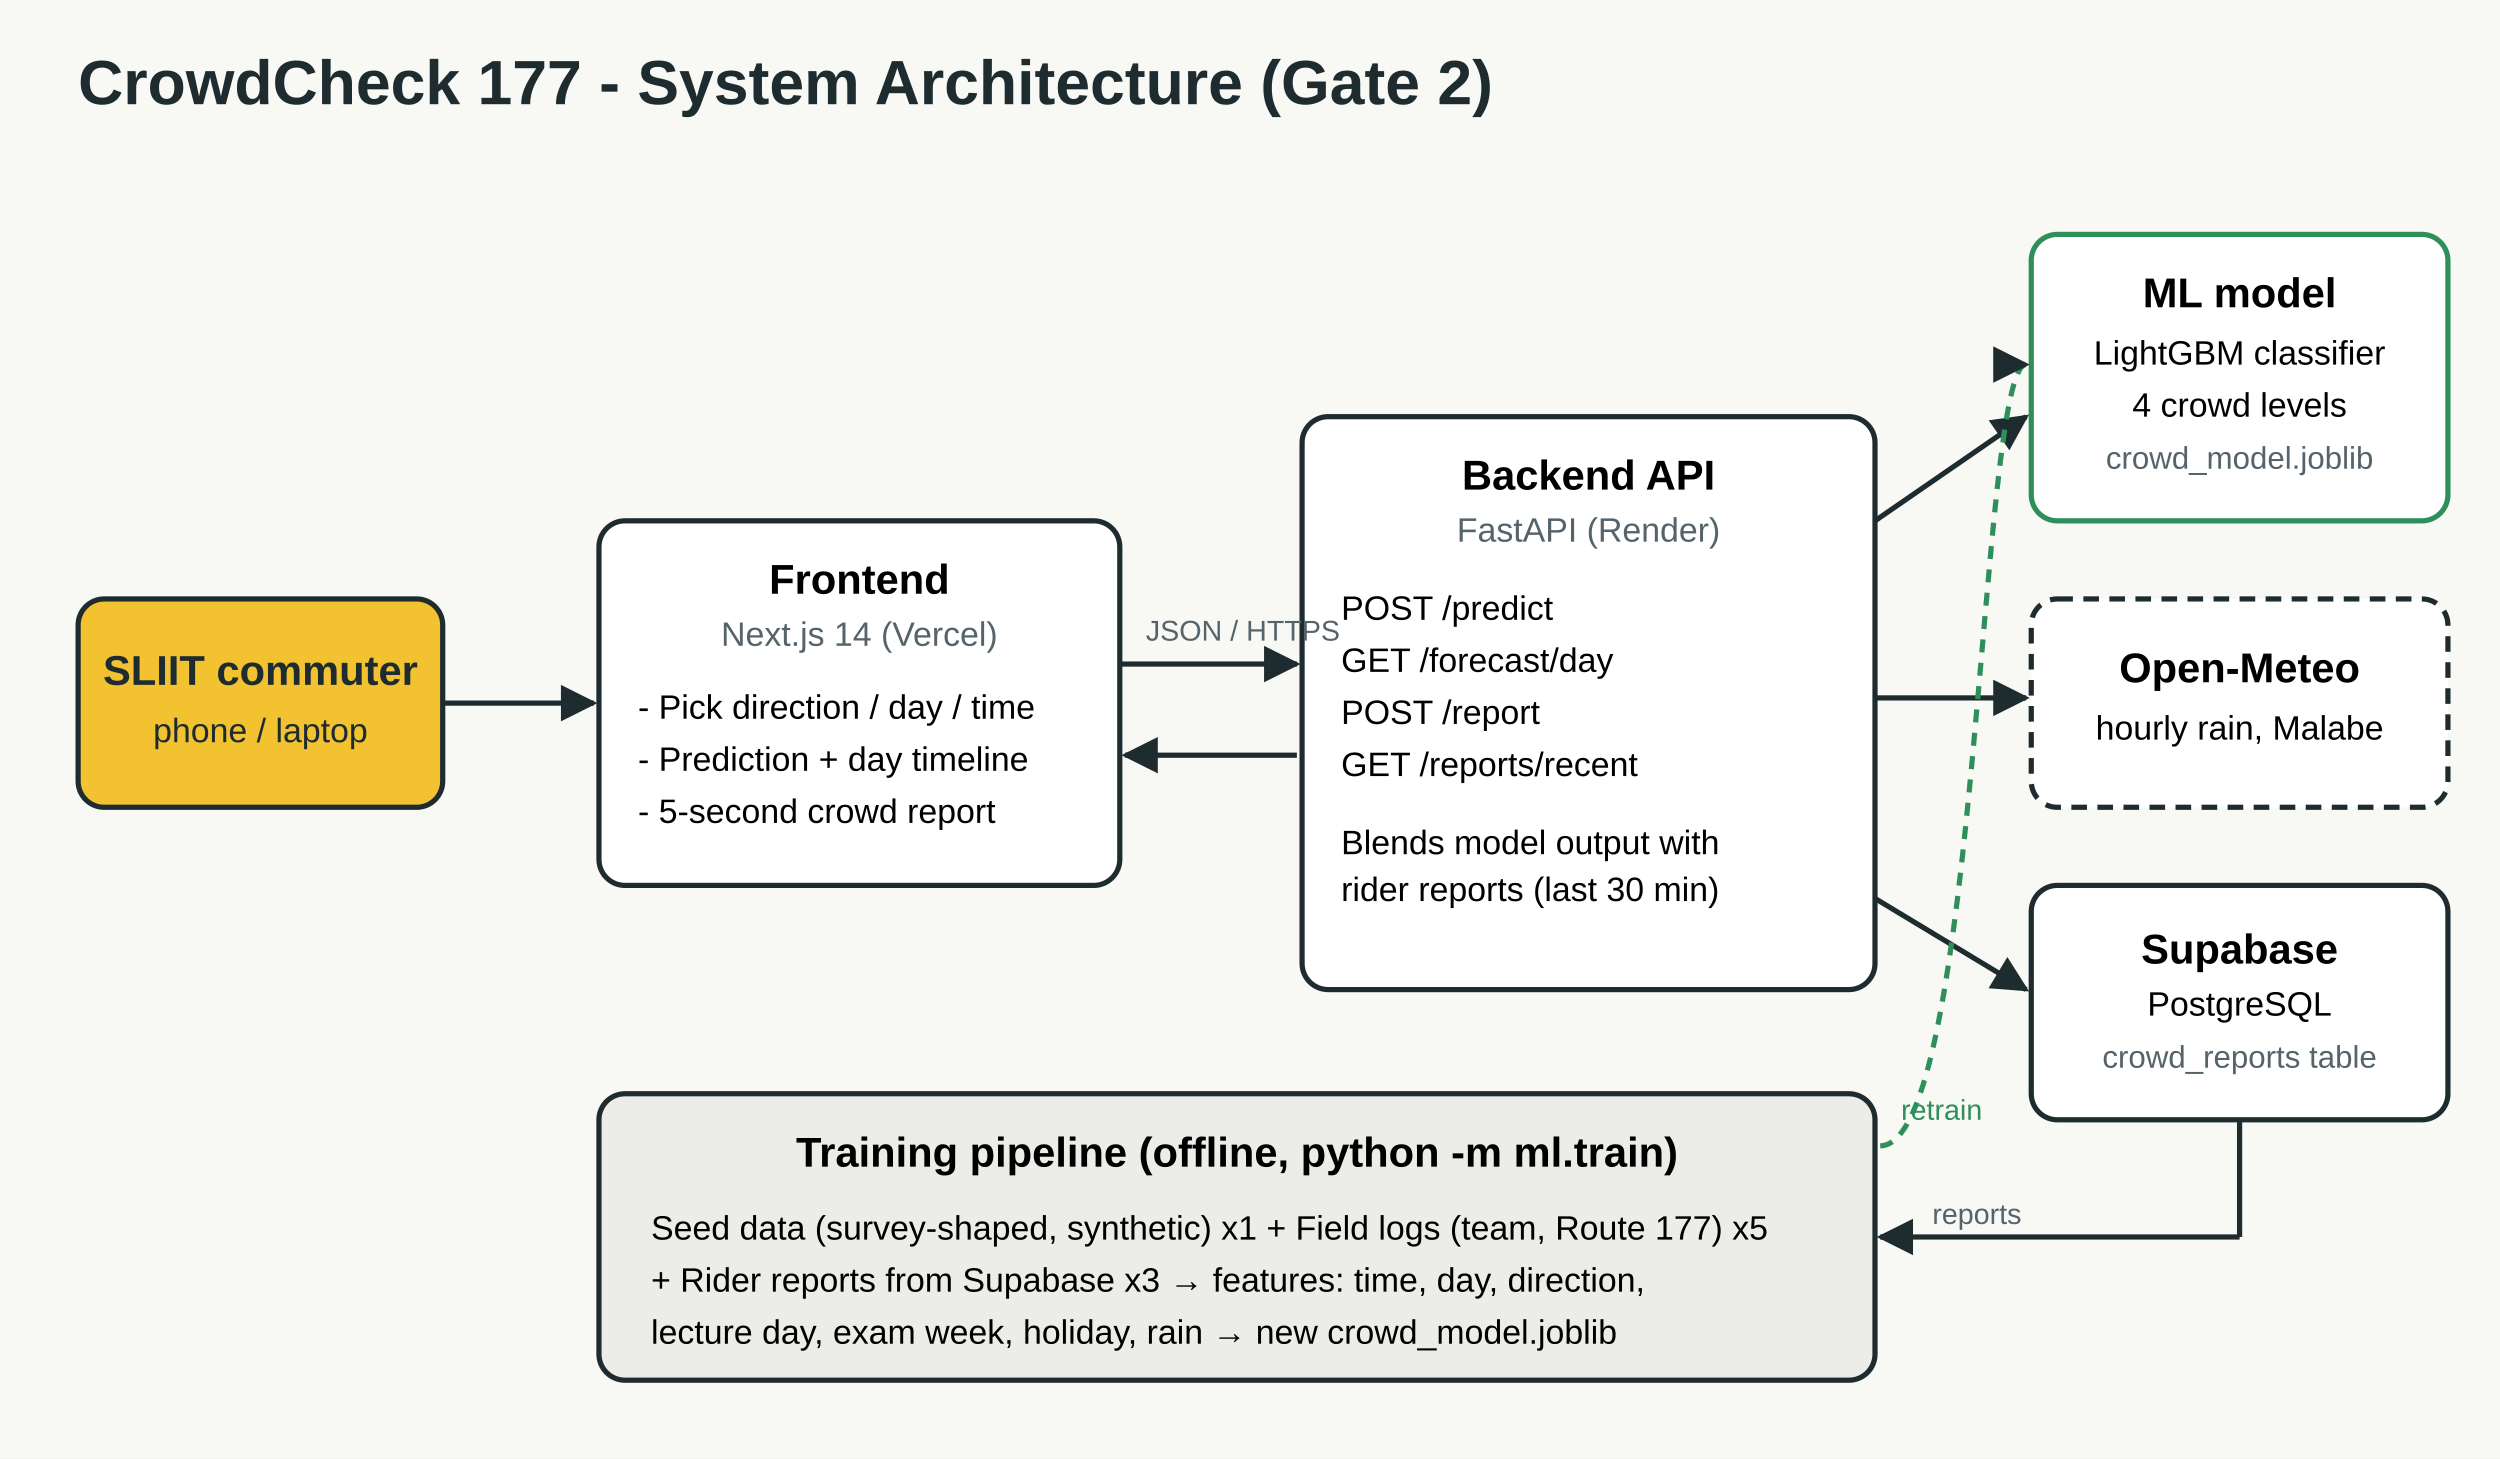
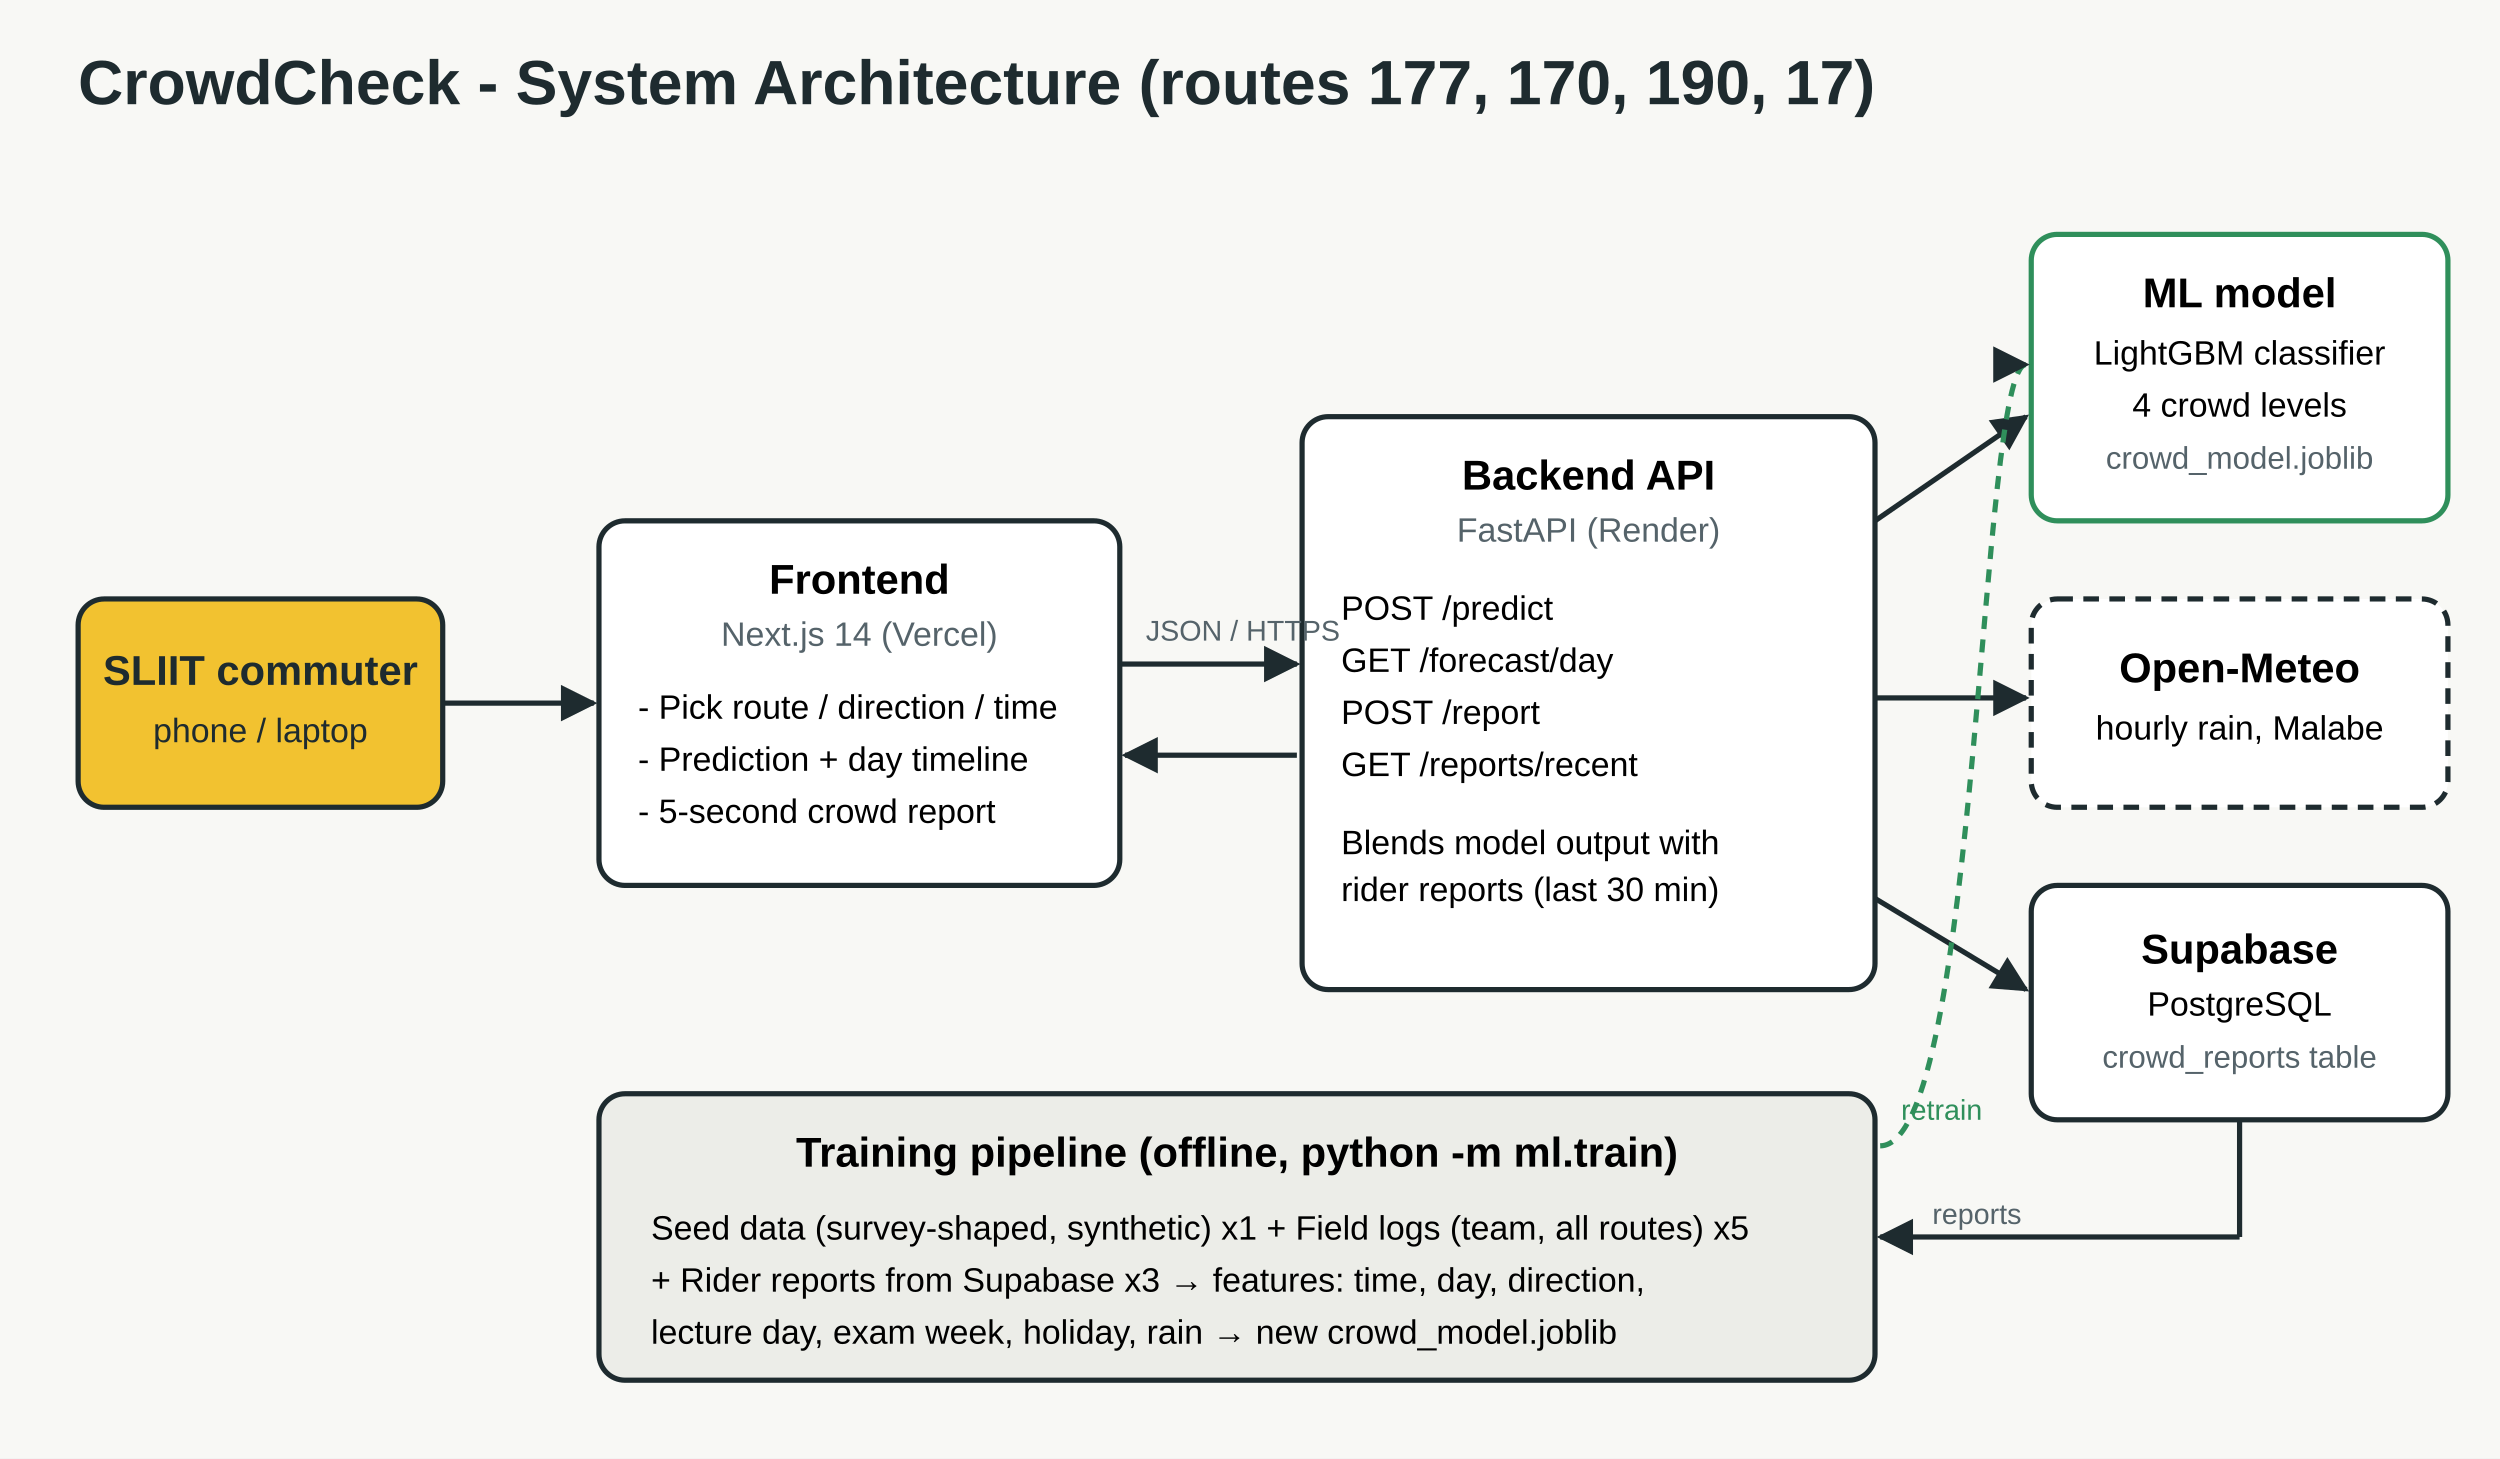
<svg xmlns="http://www.w3.org/2000/svg" viewBox="0 0 960 560" font-family="Arial, sans-serif">
  <defs>
    <marker id="a" viewBox="0 0 10 10" refX="9" refY="5" markerWidth="7" markerHeight="7" orient="auto">
      <path d="M0,0 L10,5 L0,10 z" fill="#1E2B2F" />
    </marker>
  </defs>
  <rect width="960" height="560" fill="#F8F8F5" />
-   <text x="30" y="40" font-size="24" font-weight="bold" fill="#1E2B2F">CrowdCheck 177 - System Architecture (Gate 2)</text>
+   <text x="30" y="40" font-size="24" font-weight="bold" fill="#1E2B2F">CrowdCheck - System Architecture (routes 177, 170, 190, 17)</text>
  <rect x="30" y="230" width="140" height="80" rx="10" fill="#F2C230" stroke="#1E2B2F" stroke-width="2" />
  <text x="100" y="263" font-size="16" font-weight="bold" text-anchor="middle" fill="#1E2B2F">SLIIT commuter</text>
  <text x="100" y="285" font-size="13" text-anchor="middle" fill="#1E2B2F">phone / laptop</text>
  <rect x="230" y="200" width="200" height="140" rx="10" fill="#fff" stroke="#1E2B2F" stroke-width="2" />
  <text x="330" y="228" font-size="16" font-weight="bold" text-anchor="middle">Frontend</text>
  <text x="330" y="248" font-size="13" text-anchor="middle" fill="#55636A">Next.js 14 (Vercel)</text>
-   <text x="245" y="276" font-size="13">- Pick direction / day / time</text>
+   <text x="245" y="276" font-size="13">- Pick route / direction / time</text>
  <text x="245" y="296" font-size="13">- Prediction + day timeline</text>
  <text x="245" y="316" font-size="13">- 5-second crowd report</text>
  <rect x="500" y="160" width="220" height="220" rx="10" fill="#fff" stroke="#1E2B2F" stroke-width="2" />
  <text x="610" y="188" font-size="16" font-weight="bold" text-anchor="middle">Backend API</text>
  <text x="610" y="208" font-size="13" text-anchor="middle" fill="#55636A">FastAPI (Render)</text>
  <text x="515" y="238" font-size="13">POST /predict</text>
  <text x="515" y="258" font-size="13">GET  /forecast/day</text>
  <text x="515" y="278" font-size="13">POST /report</text>
  <text x="515" y="298" font-size="13">GET  /reports/recent</text>
  <text x="515" y="328" font-size="13">Blends model output with</text>
  <text x="515" y="346" font-size="13">rider reports (last 30 min)</text>
  <rect x="780" y="90" width="160" height="110" rx="10" fill="#fff" stroke="#2F8F5B" stroke-width="2" />
  <text x="860" y="118" font-size="16" font-weight="bold" text-anchor="middle">ML model</text>
  <text x="860" y="140" font-size="13" text-anchor="middle">LightGBM classifier</text>
  <text x="860" y="160" font-size="13" text-anchor="middle">4 crowd levels</text>
  <text x="860" y="180" font-size="12" text-anchor="middle" fill="#55636A">crowd_model.joblib</text>
  <rect x="780" y="230" width="160" height="80" rx="10" fill="#fff" stroke="#1E2B2F" stroke-width="2" stroke-dasharray="6 4" />
  <text x="860" y="262" font-size="16" font-weight="bold" text-anchor="middle">Open-Meteo</text>
  <text x="860" y="284" font-size="13" text-anchor="middle">hourly rain, Malabe</text>
  <rect x="780" y="340" width="160" height="90" rx="10" fill="#fff" stroke="#1E2B2F" stroke-width="2" />
  <text x="860" y="370" font-size="16" font-weight="bold" text-anchor="middle">Supabase</text>
  <text x="860" y="390" font-size="13" text-anchor="middle">PostgreSQL</text>
  <text x="860" y="410" font-size="12" text-anchor="middle" fill="#55636A">crowd_reports table</text>
  <rect x="230" y="420" width="490" height="110" rx="10" fill="#ECEDE8" stroke="#1E2B2F" stroke-width="2" />
  <text x="475" y="448" font-size="16" font-weight="bold" text-anchor="middle">Training pipeline (offline, python -m ml.train)</text>
-   <text x="250" y="476" font-size="13">Seed data (survey-shaped, synthetic) x1  +  Field logs (team, Route 177) x5</text>
+   <text x="250" y="476" font-size="13">Seed data (survey-shaped, synthetic) x1  +  Field logs (team, all routes) x5</text>
  <text x="250" y="496" font-size="13">+  Rider reports from Supabase x3   →   features: time, day, direction,</text>
  <text x="250" y="516" font-size="13">lecture day, exam week, holiday, rain   →   new crowd_model.joblib</text>
  <line x1="170" y1="270" x2="228" y2="270" stroke="#1E2B2F" stroke-width="2" marker-end="url(#a)" />
  <line x1="430" y1="255" x2="498" y2="255" stroke="#1E2B2F" stroke-width="2" marker-end="url(#a)" />
  <text x="440" y="246" font-size="11" fill="#55636A">JSON / HTTPS</text>
  <line x1="498" y1="290" x2="432" y2="290" stroke="#1E2B2F" stroke-width="2" marker-end="url(#a)" />
  <line x1="720" y1="200" x2="778" y2="160" stroke="#1E2B2F" stroke-width="2" marker-end="url(#a)" />
  <line x1="720" y1="268" x2="778" y2="268" stroke="#1E2B2F" stroke-width="2" marker-end="url(#a)" />
  <line x1="720" y1="345" x2="778" y2="380" stroke="#1E2B2F" stroke-width="2" marker-end="url(#a)" />
  <line x1="860" y1="430" x2="860" y2="475" stroke="#1E2B2F" stroke-width="2" />
  <line x1="860" y1="475" x2="722" y2="475" stroke="#1E2B2F" stroke-width="2" marker-end="url(#a)" />
  <path d="M722,440 C760,440 760,140 778,140" fill="none" stroke="#2F8F5B" stroke-width="2" stroke-dasharray="5 4" marker-end="url(#a)" />
  <text x="742" y="470" font-size="11" fill="#55636A">reports</text>
  <text x="730" y="430" font-size="11" fill="#2F8F5B">retrain</text>
</svg>
